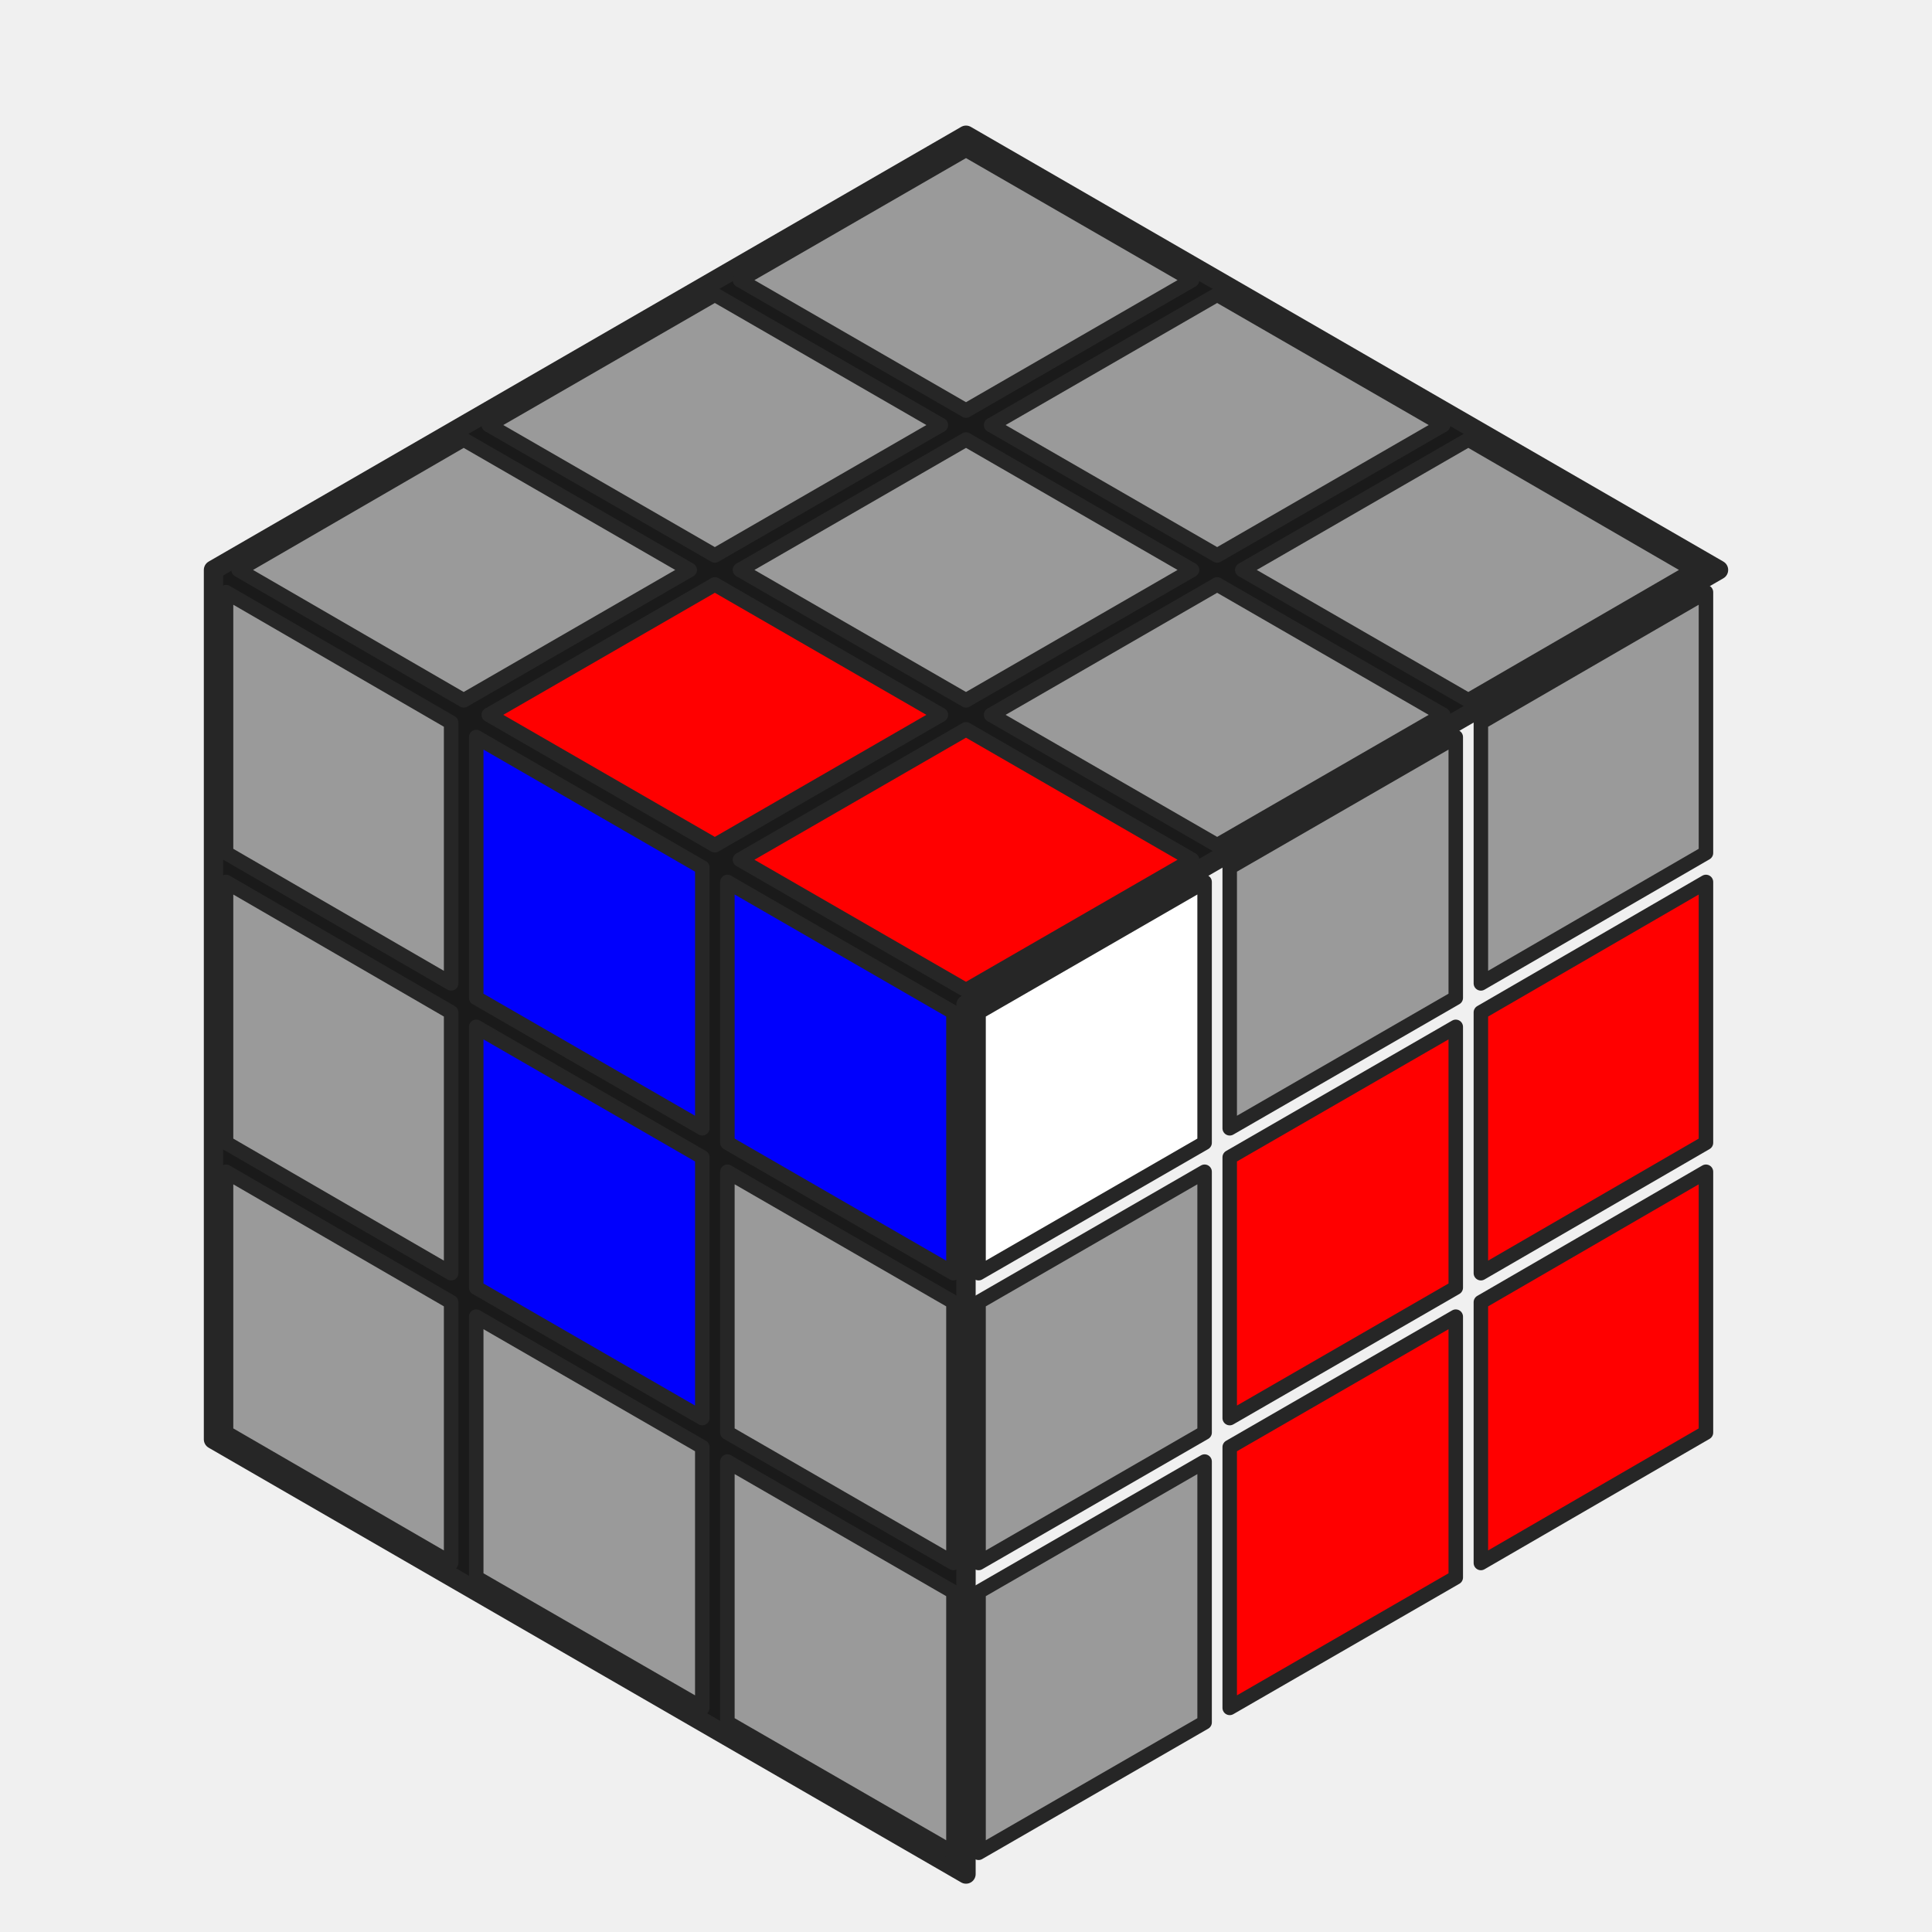
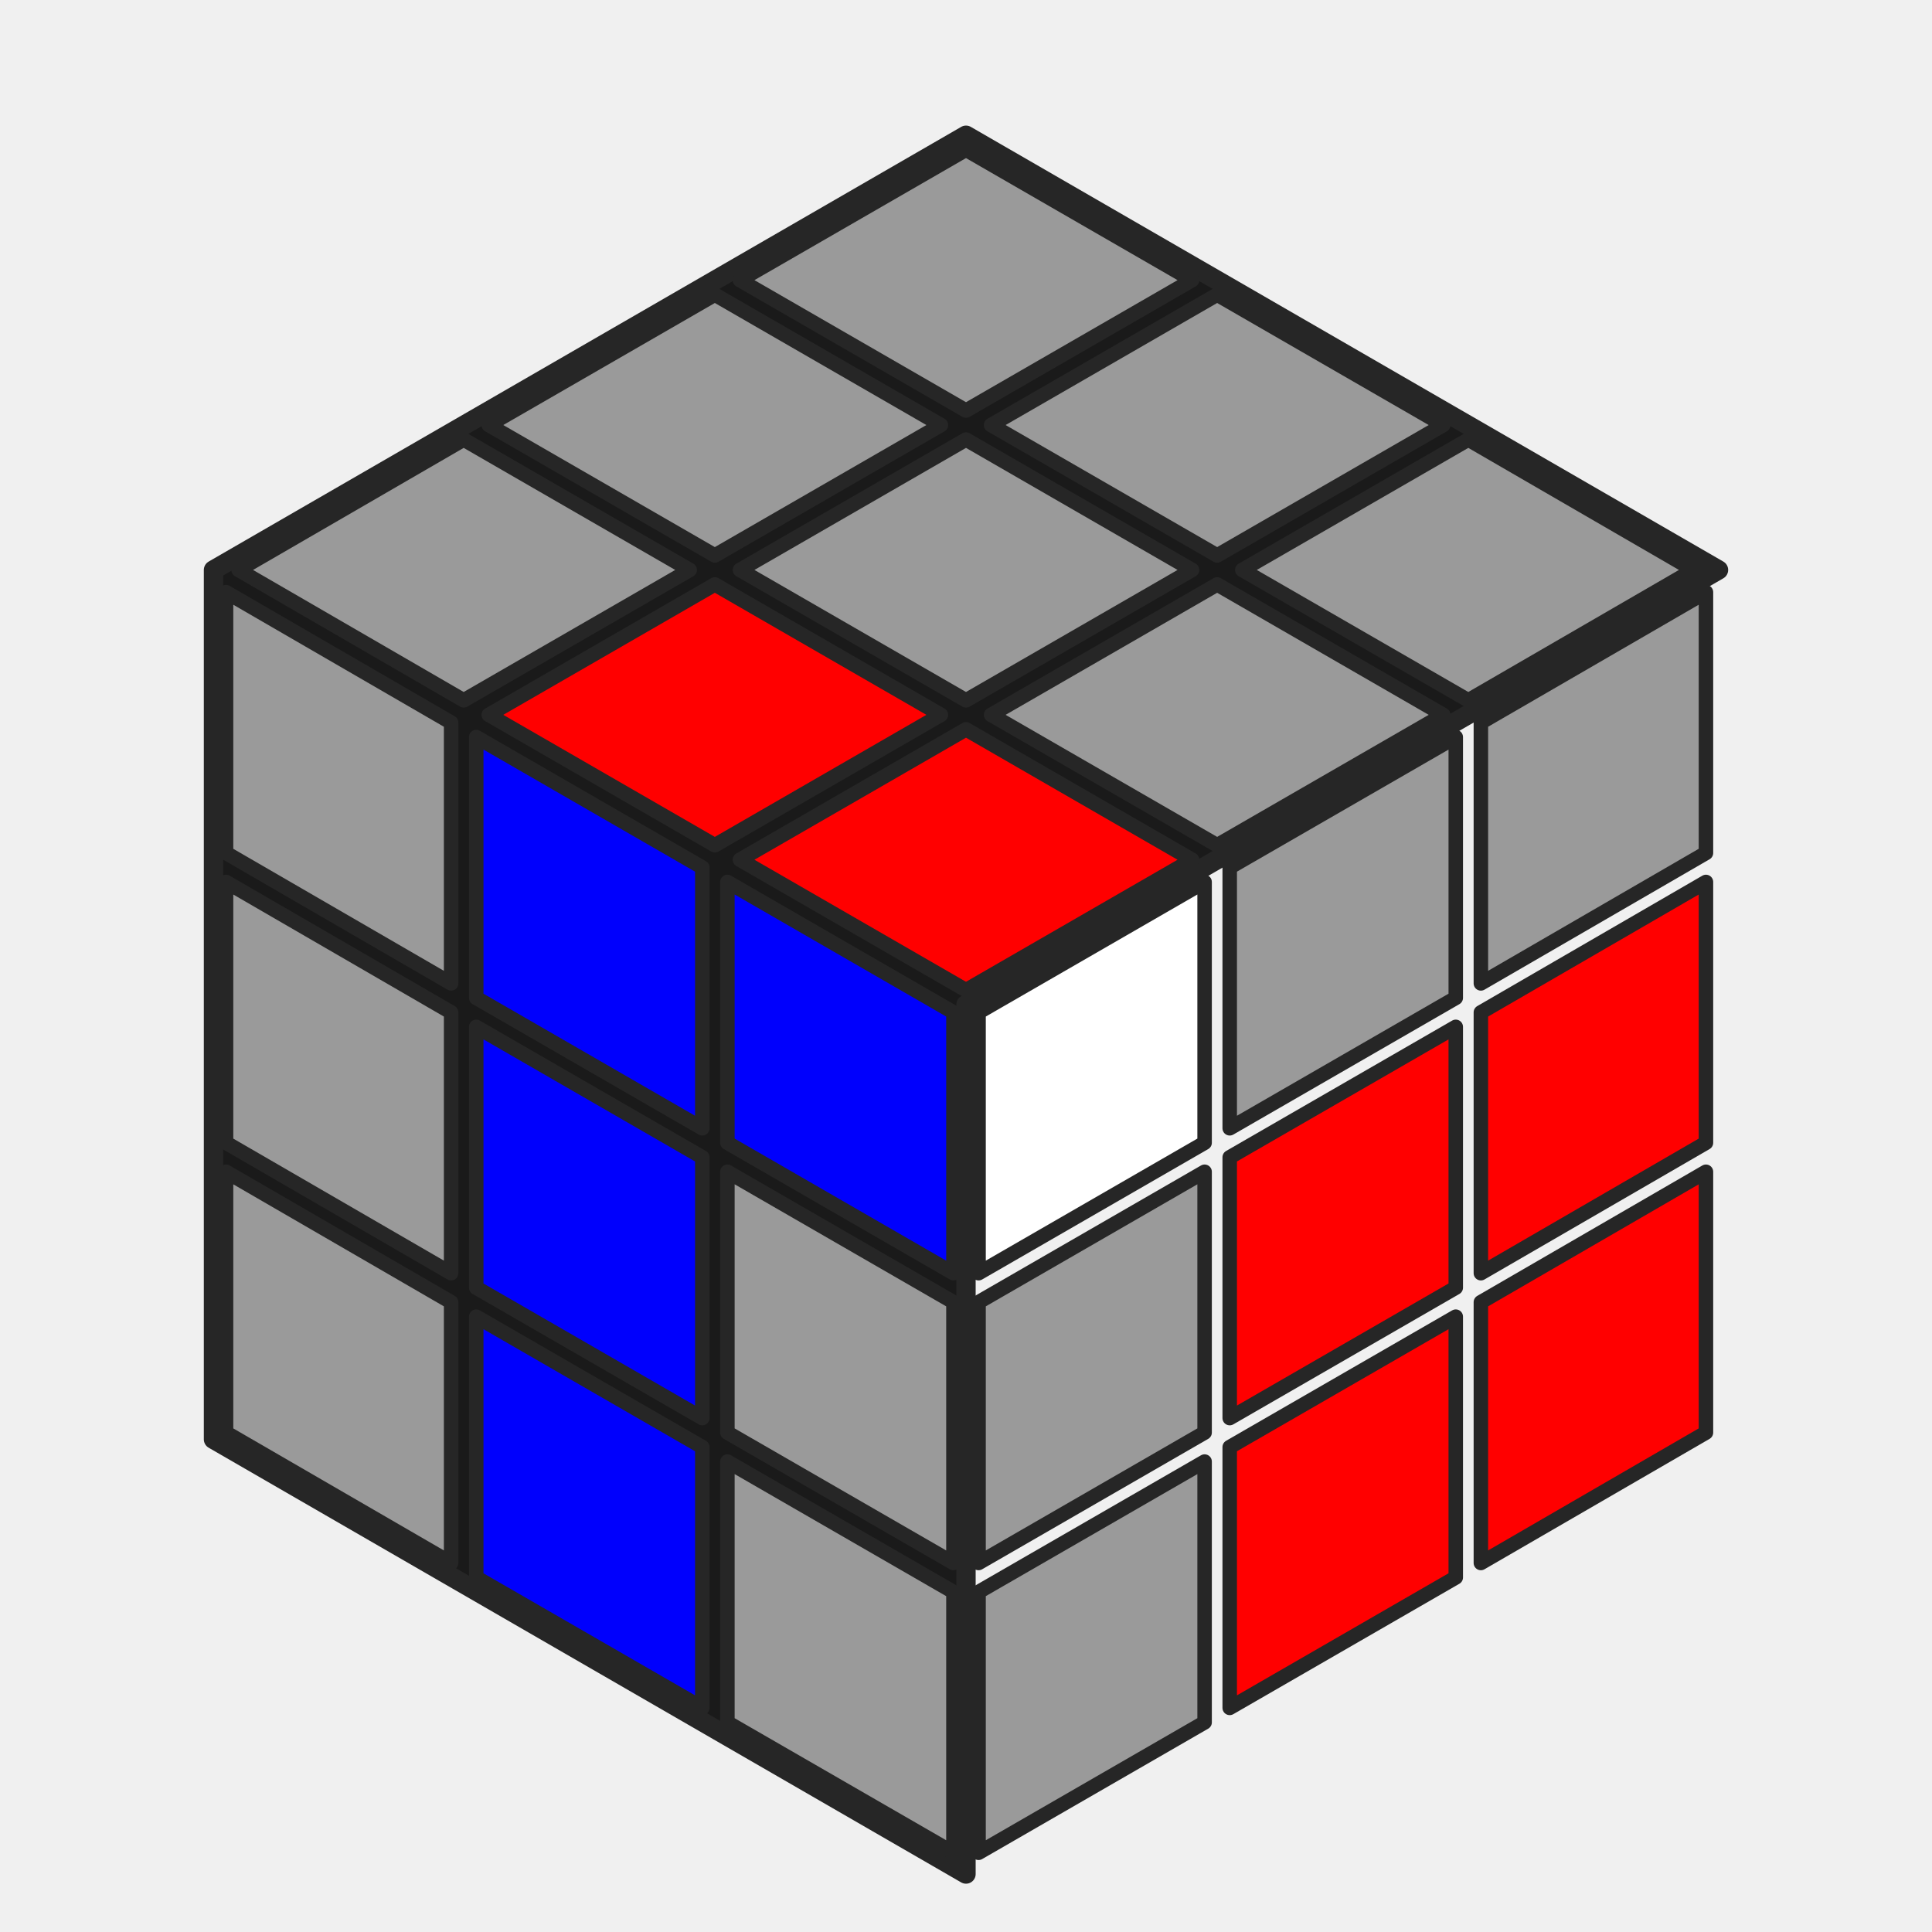
<svg xmlns="http://www.w3.org/2000/svg" viewBox="0 0 200 200" width="200" height="200" role="img" aria-label="Caso 05">
  <polygon points="100.0,14.0 177.9,59.0 100.0,104.0 100.0,194.0 22.1,149.0 22.1,59.0" fill="#1a1a1a" stroke="#262626" stroke-width="2" stroke-linejoin="round" />
  <polygon points="100.0,75.5 123.4,89.0 100.0,102.5 76.6,89.0" fill="#ff0000" stroke="#262626" stroke-width="1.5" stroke-linejoin="round" />
  <polygon points="74.0,60.5 97.4,74.0 74.0,87.5 50.6,74.0" fill="#ff0000" stroke="#262626" stroke-width="1.5" stroke-linejoin="round" />
  <polygon points="48.0,45.5 71.4,59.0 48.0,72.5 24.7,59.0" fill="#9a9a9a" stroke="#262626" stroke-width="1.5" stroke-linejoin="round" />
  <polygon points="126.0,60.5 149.4,74.0 126.0,87.5 102.6,74.0" fill="#9a9a9a" stroke="#262626" stroke-width="1.5" stroke-linejoin="round" />
  <polygon points="100.0,45.5 123.4,59.0 100.0,72.5 76.6,59.0" fill="#9a9a9a" stroke="#262626" stroke-width="1.5" stroke-linejoin="round" />
  <polygon points="74.0,30.5 97.4,44.0 74.0,57.5 50.6,44.0" fill="#9a9a9a" stroke="#262626" stroke-width="1.5" stroke-linejoin="round" />
  <polygon points="152.0,45.5 175.3,59.0 152.0,72.5 128.6,59.0" fill="#9a9a9a" stroke="#262626" stroke-width="1.5" stroke-linejoin="round" />
  <polygon points="126.0,30.5 149.4,44.0 126.0,57.5 102.6,44.0" fill="#9a9a9a" stroke="#262626" stroke-width="1.5" stroke-linejoin="round" />
  <polygon points="100.0,15.5 123.4,29.0 100.0,42.5 76.6,29.0" fill="#9a9a9a" stroke="#262626" stroke-width="1.5" stroke-linejoin="round" />
  <polygon points="124.7,118.3 124.7,91.3 101.3,104.8 101.3,131.8" fill="#ffffff" stroke="#262626" stroke-width="1.5" stroke-linejoin="round" />
  <polygon points="150.7,103.3 150.7,76.3 127.3,89.8 127.3,116.8" fill="#9a9a9a" stroke="#262626" stroke-width="1.5" stroke-linejoin="round" />
  <polygon points="176.6,88.3 176.6,61.3 153.3,74.8 153.3,101.8" fill="#9a9a9a" stroke="#262626" stroke-width="1.5" stroke-linejoin="round" />
  <polygon points="124.7,148.3 124.7,121.3 101.3,134.8 101.3,161.8" fill="#9a9a9a" stroke="#262626" stroke-width="1.5" stroke-linejoin="round" />
  <polygon points="150.7,133.3 150.7,106.3 127.3,119.8 127.3,146.8" fill="#ff0000" stroke="#262626" stroke-width="1.5" stroke-linejoin="round" />
  <polygon points="176.6,118.3 176.6,91.3 153.3,104.8 153.3,131.8" fill="#ff0000" stroke="#262626" stroke-width="1.5" stroke-linejoin="round" />
  <polygon points="124.7,178.3 124.7,151.3 101.3,164.8 101.3,191.8" fill="#9a9a9a" stroke="#262626" stroke-width="1.5" stroke-linejoin="round" />
  <polygon points="150.7,163.3 150.7,136.3 127.3,149.8 127.3,176.8" fill="#ff0000" stroke="#262626" stroke-width="1.5" stroke-linejoin="round" />
  <polygon points="176.6,148.3 176.6,121.3 153.3,134.8 153.3,161.8" fill="#ff0000" stroke="#262626" stroke-width="1.5" stroke-linejoin="round" />
  <polygon points="23.4,88.3 46.7,101.8 46.7,74.8 23.4,61.3" fill="#9a9a9a" stroke="#262626" stroke-width="1.5" stroke-linejoin="round" />
  <polygon points="49.3,103.3 72.7,116.8 72.7,89.8 49.3,76.3" fill="#0000fd" stroke="#262626" stroke-width="1.5" stroke-linejoin="round" />
  <polygon points="75.3,118.3 98.7,131.8 98.7,104.8 75.3,91.3" fill="#0000fd" stroke="#262626" stroke-width="1.5" stroke-linejoin="round" />
  <polygon points="23.4,118.3 46.7,131.8 46.7,104.8 23.4,91.3" fill="#9a9a9a" stroke="#262626" stroke-width="1.5" stroke-linejoin="round" />
  <polygon points="49.3,133.3 72.7,146.8 72.7,119.8 49.3,106.3" fill="#0000fd" stroke="#262626" stroke-width="1.5" stroke-linejoin="round" />
  <polygon points="75.3,148.3 98.7,161.8 98.7,134.8 75.3,121.3" fill="#9a9a9a" stroke="#262626" stroke-width="1.5" stroke-linejoin="round" />
  <polygon points="23.4,148.3 46.7,161.8 46.7,134.8 23.4,121.3" fill="#9a9a9a" stroke="#262626" stroke-width="1.5" stroke-linejoin="round" />
-   <polygon points="49.3,163.3 72.7,176.8 72.7,149.8 49.3,136.3" fill="#9a9a9a" stroke="#262626" stroke-width="1.5" stroke-linejoin="round" />
+   <polygon points="49.3,163.3 72.7,176.8 72.7,149.8 49.3,136.3" fill="#0000fd" stroke="#262626" stroke-width="1.5" stroke-linejoin="round" />
  <polygon points="75.3,178.3 98.7,191.8 98.7,164.8 75.3,151.3" fill="#9a9a9a" stroke="#262626" stroke-width="1.5" stroke-linejoin="round" />
</svg>
